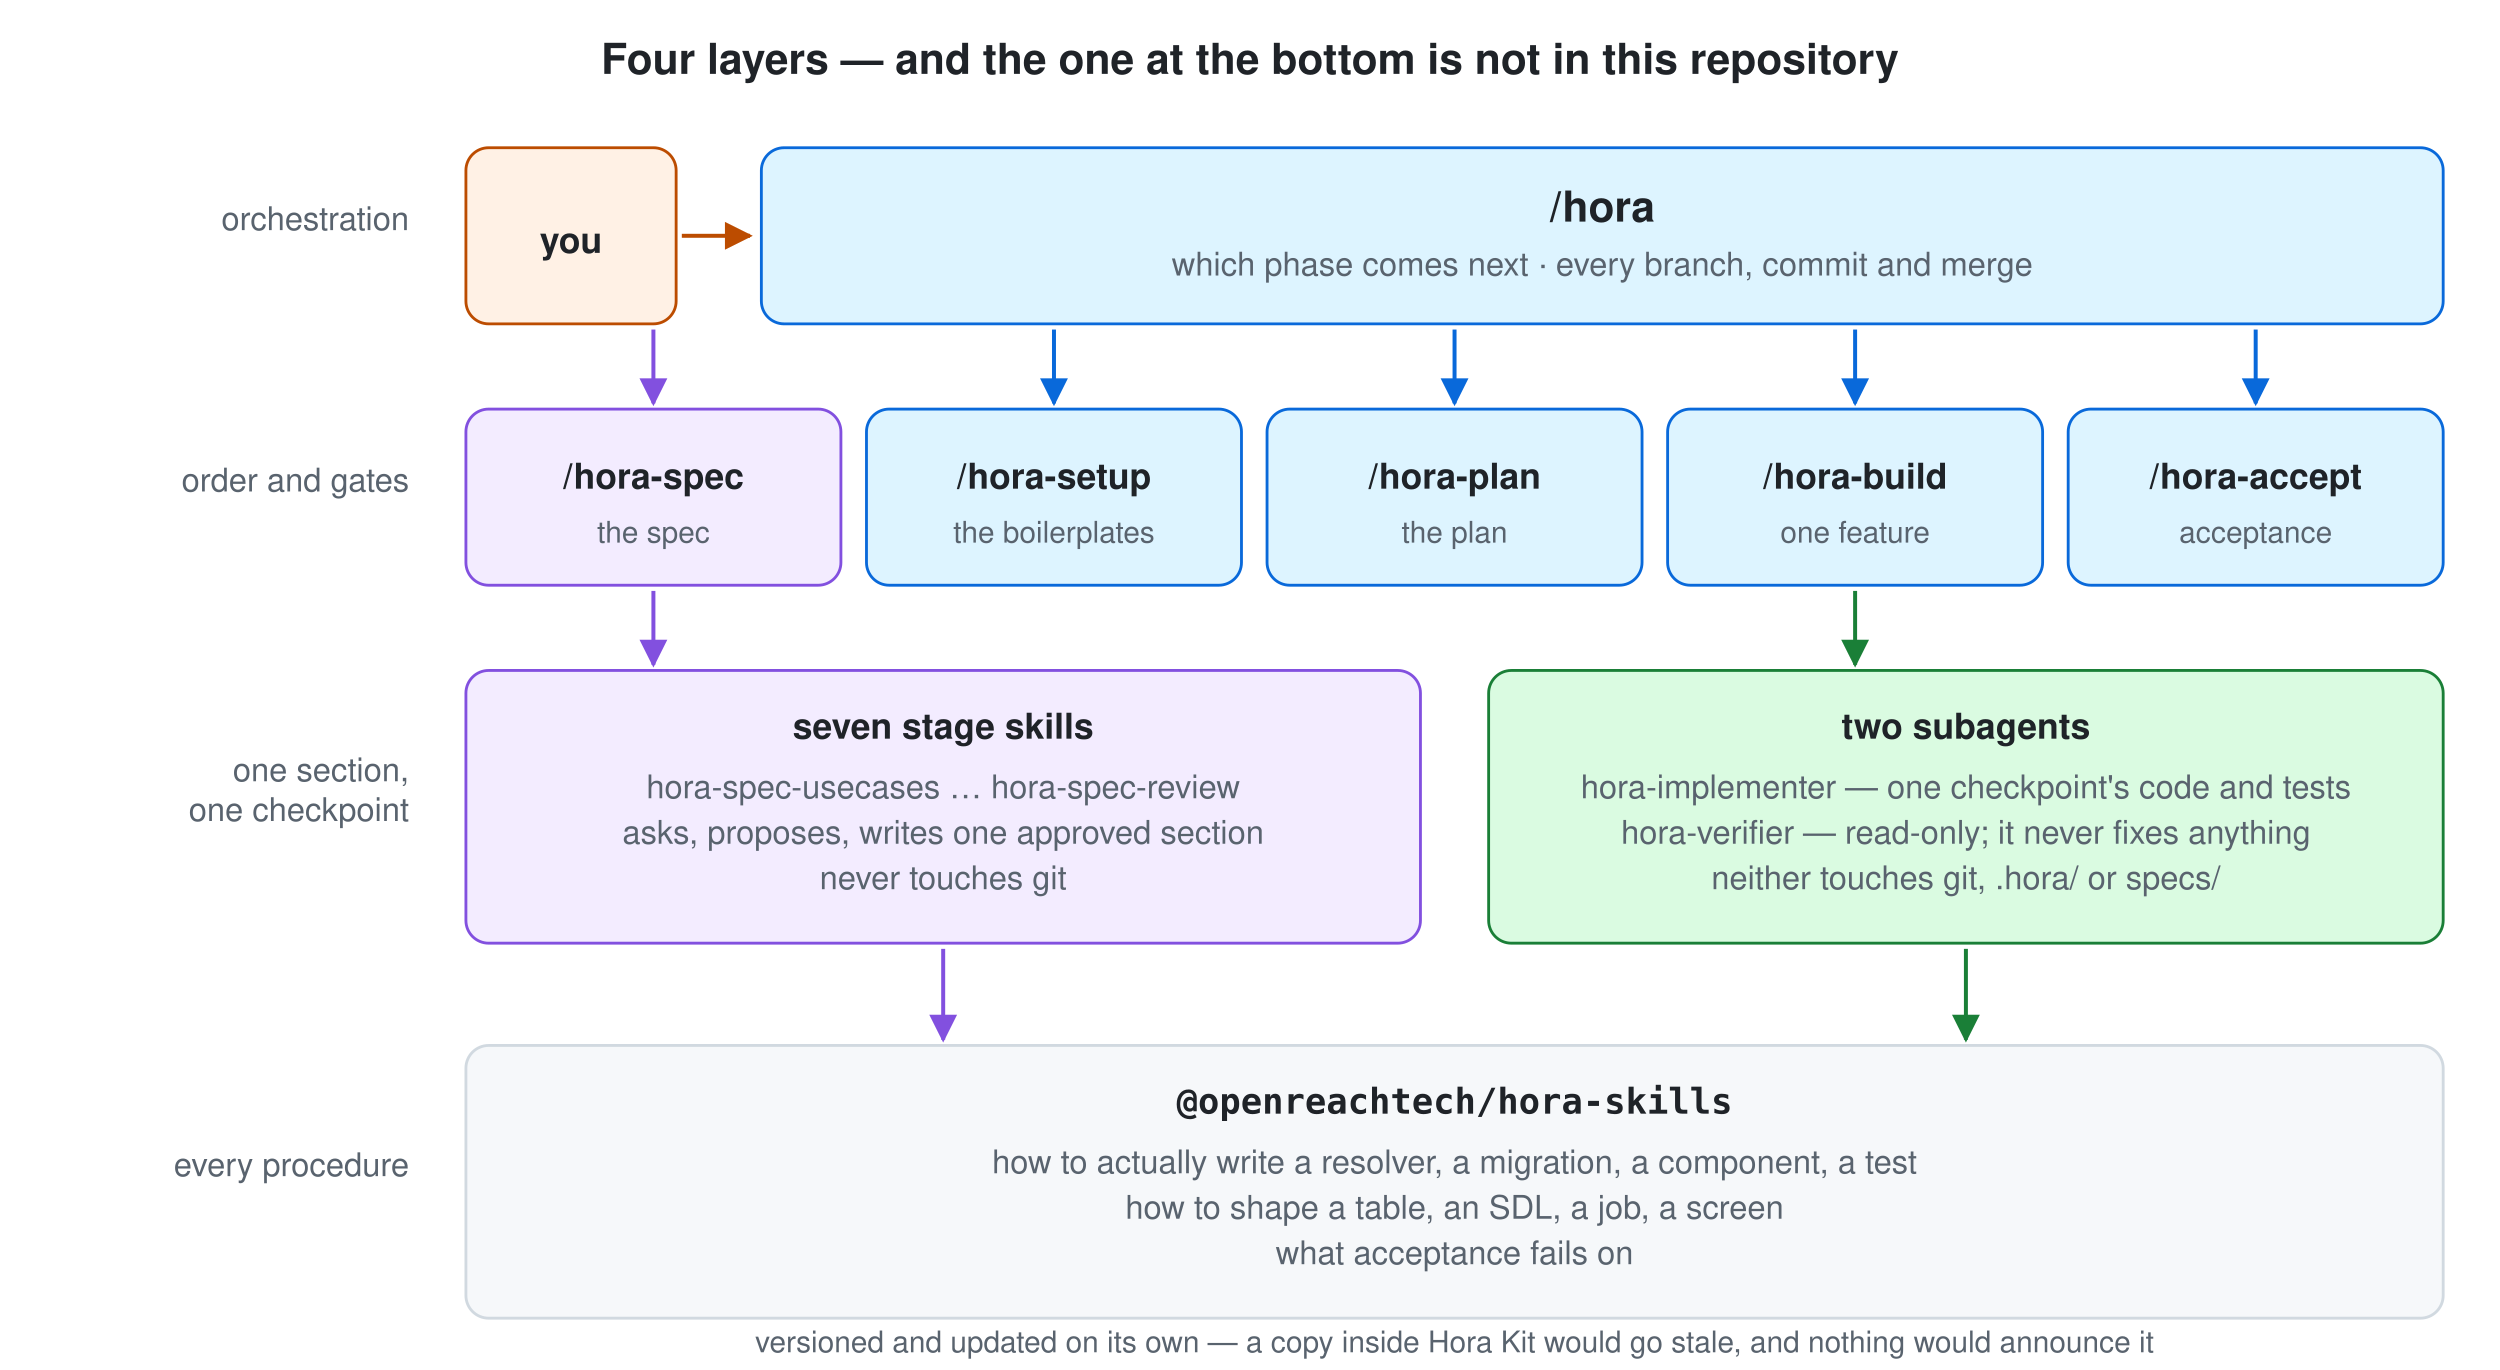
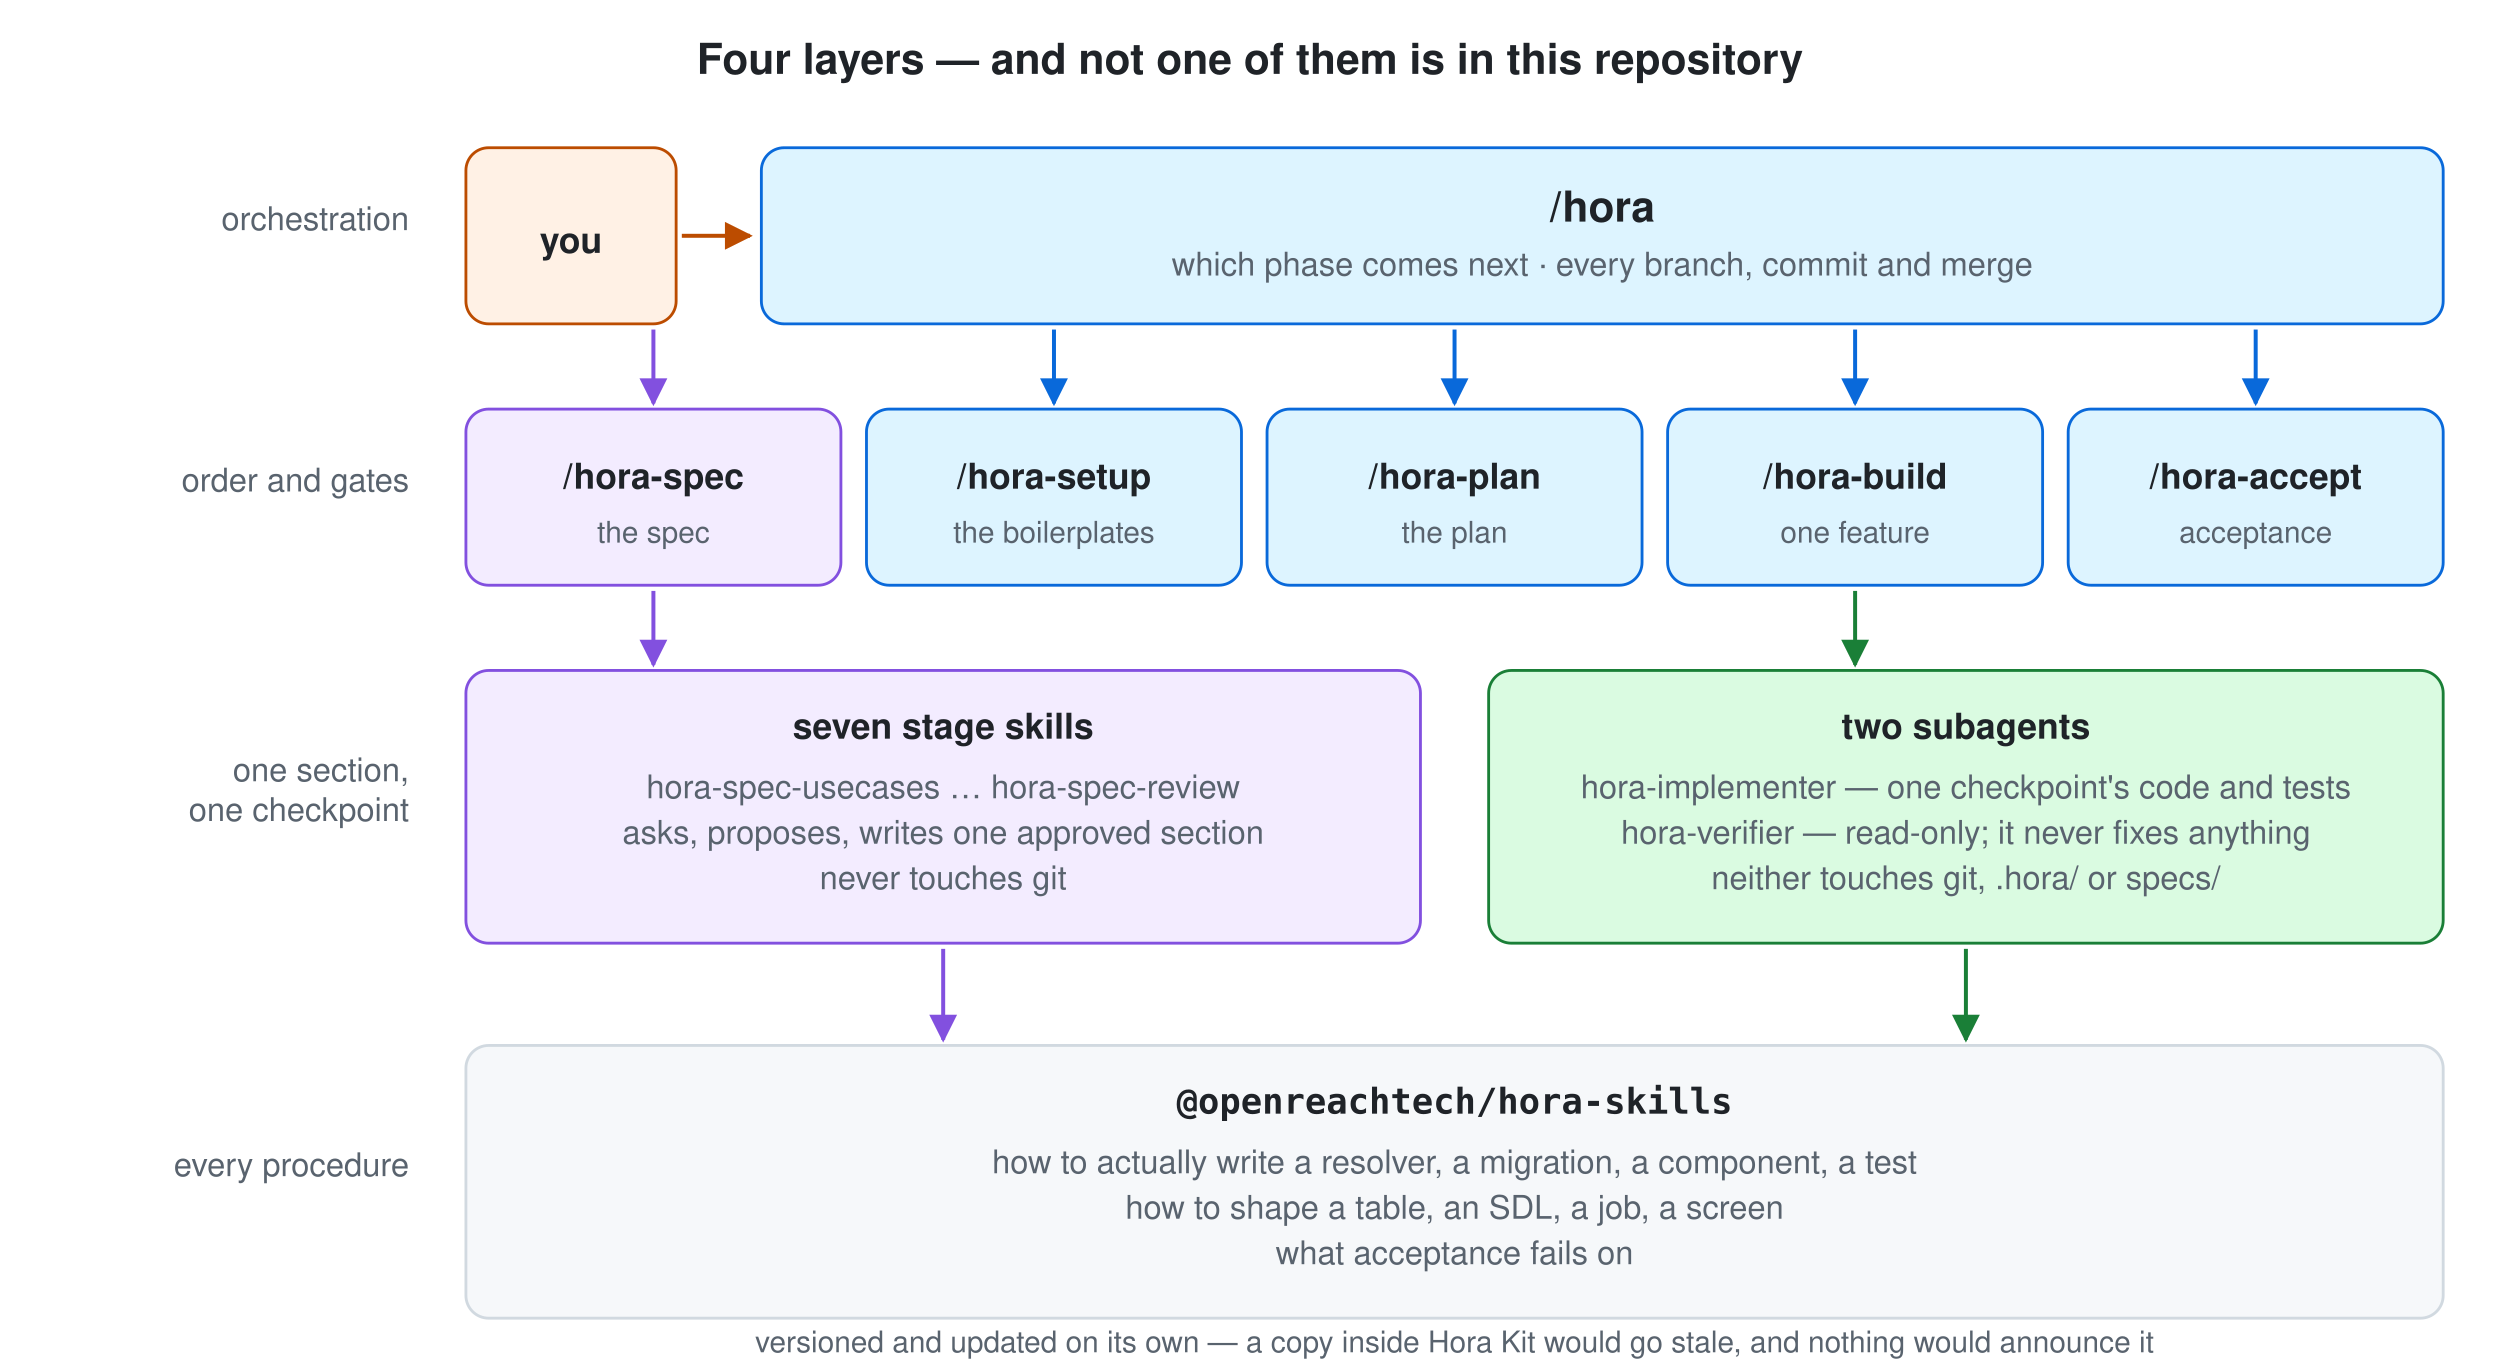
- <svg xmlns="http://www.w3.org/2000/svg" viewBox="0 0 880 482" width="880" height="482" font-family="-apple-system, BlinkMacSystemFont, 'Segoe UI', Helvetica, Arial, sans-serif" role="img" aria-label="Four layers — and the one at the bottom is not in this repository">
+ <svg xmlns="http://www.w3.org/2000/svg" viewBox="0 0 880 482" width="880" height="482" font-family="-apple-system, BlinkMacSystemFont, 'Segoe UI', Helvetica, Arial, sans-serif" role="img" aria-label="Four layers — and not one of them is in this repository">
  <defs>
    <marker id="m" viewBox="0 0 10 10" refX="9" refY="5" markerWidth="7" markerHeight="7" orient="auto-start-reverse">
      <path d="M0,0 L10,5 L0,10 z" class="ah" fill="#8b949e" />
    </marker>
    <marker id="mb" viewBox="0 0 10 10" refX="9" refY="5" markerWidth="7" markerHeight="7" orient="auto-start-reverse">
      <path d="M0,0 L10,5 L0,10 z" class="ah-b" fill="#0969da" />
    </marker>
    <marker id="mp" viewBox="0 0 10 10" refX="9" refY="5" markerWidth="7" markerHeight="7" orient="auto-start-reverse">
      <path d="M0,0 L10,5 L0,10 z" class="ah-p" fill="#8250df" />
    </marker>
    <marker id="mo" viewBox="0 0 10 10" refX="9" refY="5" markerWidth="7" markerHeight="7" orient="auto-start-reverse">
      <path d="M0,0 L10,5 L0,10 z" class="ah-o" fill="#bc4c00" />
    </marker>
    <marker id="mg" viewBox="0 0 10 10" refX="9" refY="5" markerWidth="7" markerHeight="7" orient="auto-start-reverse">
      <path d="M0,0 L10,5 L0,10 z" class="ah-g" fill="#1a7f37" />
    </marker>
  </defs>
  <style>
.t{font-size:15px;font-weight:600}
.l{font-size:12.5px}
.n{font-size:12.5px;font-weight:600}
.m{font-size:11.5px}
.xs{font-size:10.5px}
.code{font-family:ui-monospace,SFMono-Regular,Menlo,Consolas,monospace}
.dash{stroke-dasharray:5 4}

@media (prefers-color-scheme:dark){
text{fill:#e6edf3}
.m,.xs{fill:#9198a1}
.bx{fill:#151b23;stroke:#3d444d}
.bx-1{fill:#0d1117;stroke:#3d444d}
.bx-b{fill:#0c2d59;stroke:#4493f8}
.bx-p{fill:#251a44;stroke:#ab7df8}
.bx-o{fill:#40200a;stroke:#f0883e}
.bx-g{fill:#0f3018;stroke:#3fb950}
.bx-r{fill:#3d1418;stroke:#f85149}
.arr{stroke:#6e7681}
.arr-b{stroke:#4493f8}
.arr-p{stroke:#ab7df8}
.arr-o{stroke:#f0883e}
.arr-g{stroke:#3fb950}
.ah{fill:#6e7681}
.ah-b{fill:#4493f8}
.ah-p{fill:#ab7df8}
.ah-o{fill:#f0883e}
.ah-g{fill:#3fb950}
.ln{stroke:#3d444d}
.lane{stroke:#6e7681}
.lane-b{stroke:#4493f8}
.lane-g{stroke:#3fb950}
.dt{fill:#6e7681}
.dt-b{fill:#4493f8}
.dt-g{fill:#3fb950}
}
</style>
-   <text x="440.0" y="26" class="t" fill="#1f2328" text-anchor="middle">Four layers — and the one at the bottom is not in this repository</text>
+   <text x="440.0" y="26" class="t" fill="#1f2328" text-anchor="middle">Four layers — and not one of them is in this repository</text>
  <text x="144" y="81.0" class="m" fill="#59636e" text-anchor="end">orchestration</text>
  <text x="144" y="173.0" class="m" fill="#59636e" text-anchor="end">order and gates</text>
  <text x="144" y="275.0" class="m" fill="#59636e" text-anchor="end">one section,</text>
  <text x="144" y="289.0" class="m" fill="#59636e" text-anchor="end">one checkpoint</text>
  <text x="144" y="414.0" class="m" fill="#59636e" text-anchor="end">every procedure</text>
  <rect x="164" y="52" width="74" height="62" rx="8" class="bx bx-o" fill="#fff1e5" stroke="#bc4c00" stroke-width="1" />
  <text x="201" y="89" class="n" fill="#1f2328" text-anchor="middle">you</text>
  <path d="M240,83 L264,83" class="arr arr-o" fill="none" stroke="#bc4c00" stroke-width="1.4" marker-end="url(#mo)" />
  <rect x="268" y="52" width="592" height="62" rx="8" class="bx bx-b" fill="#ddf4ff" stroke="#0969da" stroke-width="1" />
  <text x="564" y="78" class="t" fill="#1f2328" text-anchor="middle">/hora</text>
  <text x="564" y="97" class="m" fill="#59636e" text-anchor="middle">which phase comes next · every branch, commit and merge</text>
  <rect x="164" y="144" width="132" height="62" rx="8" class="bx bx-p" fill="#f3ecff" stroke="#8250df" stroke-width="1" />
  <text x="230" y="172" class="n" fill="#1f2328" text-anchor="middle">/hora-spec</text>
  <text x="230" y="191" class="xs" fill="#59636e" text-anchor="middle">the spec</text>
  <path d="M230,116 L230,142" class="arr arr-p" fill="none" stroke="#8250df" stroke-width="1.4" marker-end="url(#mp)" />
  <rect x="305" y="144" width="132" height="62" rx="8" class="bx bx-b" fill="#ddf4ff" stroke="#0969da" stroke-width="1" />
  <text x="371" y="172" class="n" fill="#1f2328" text-anchor="middle">/hora-setup</text>
  <text x="371" y="191" class="xs" fill="#59636e" text-anchor="middle">the boilerplates</text>
  <path d="M371,116 L371,142" class="arr arr-b" fill="none" stroke="#0969da" stroke-width="1.4" marker-end="url(#mb)" />
  <rect x="446" y="144" width="132" height="62" rx="8" class="bx bx-b" fill="#ddf4ff" stroke="#0969da" stroke-width="1" />
  <text x="512" y="172" class="n" fill="#1f2328" text-anchor="middle">/hora-plan</text>
  <text x="512" y="191" class="xs" fill="#59636e" text-anchor="middle">the plan</text>
  <path d="M512,116 L512,142" class="arr arr-b" fill="none" stroke="#0969da" stroke-width="1.4" marker-end="url(#mb)" />
  <rect x="587" y="144" width="132" height="62" rx="8" class="bx bx-b" fill="#ddf4ff" stroke="#0969da" stroke-width="1" />
  <text x="653" y="172" class="n" fill="#1f2328" text-anchor="middle">/hora-build</text>
  <text x="653" y="191" class="xs" fill="#59636e" text-anchor="middle">one feature</text>
  <path d="M653,116 L653,142" class="arr arr-b" fill="none" stroke="#0969da" stroke-width="1.4" marker-end="url(#mb)" />
  <rect x="728" y="144" width="132" height="62" rx="8" class="bx bx-b" fill="#ddf4ff" stroke="#0969da" stroke-width="1" />
  <text x="794" y="172" class="n" fill="#1f2328" text-anchor="middle">/hora-accept</text>
  <text x="794" y="191" class="xs" fill="#59636e" text-anchor="middle">acceptance</text>
  <path d="M794,116 L794,142" class="arr arr-b" fill="none" stroke="#0969da" stroke-width="1.4" marker-end="url(#mb)" />
  <rect x="164" y="236" width="336" height="96" rx="8" class="bx bx-p" fill="#f3ecff" stroke="#8250df" stroke-width="1" />
  <text x="332" y="260" class="n" fill="#1f2328" text-anchor="middle">seven stage skills</text>
  <text x="332" y="281" class="m" fill="#59636e" text-anchor="middle">hora-spec-usecases … hora-spec-review</text>
  <text x="332" y="297" class="m" fill="#59636e" text-anchor="middle">asks, proposes, writes one approved section</text>
  <text x="332" y="313" class="m" fill="#59636e" text-anchor="middle">never touches git</text>
  <rect x="524" y="236" width="336" height="96" rx="8" class="bx bx-g" fill="#dafbe1" stroke="#1a7f37" stroke-width="1" />
  <text x="692" y="260" class="n" fill="#1f2328" text-anchor="middle">two subagents</text>
  <text x="692" y="281" class="m" fill="#59636e" text-anchor="middle">hora-implementer — one checkpoint's code and tests</text>
  <text x="692" y="297" class="m" fill="#59636e" text-anchor="middle">hora-verifier — read-only; it never fixes anything</text>
  <text x="692" y="313" class="m" fill="#59636e" text-anchor="middle">neither touches git, .hora/ or specs/</text>
  <path d="M230,208 L230,234" class="arr arr-p" fill="none" stroke="#8250df" stroke-width="1.4" marker-end="url(#mp)" />
  <path d="M653,208 L653,234" class="arr arr-g" fill="none" stroke="#1a7f37" stroke-width="1.4" marker-end="url(#mg)" />
  <rect x="164" y="368" width="696" height="96" rx="8" class="bx" fill="#f6f8fa" stroke="#d1d9e0" stroke-width="1" />
  <text x="512" y="392" class="n code" fill="#1f2328" text-anchor="middle">@openreachtech/hora-skills</text>
  <text x="512" y="413" class="m" fill="#59636e" text-anchor="middle">how to actually write a resolver, a migration, a component, a test</text>
  <text x="512" y="429" class="m" fill="#59636e" text-anchor="middle">how to shape a table, an SDL, a job, a screen</text>
  <text x="512" y="445" class="m" fill="#59636e" text-anchor="middle">what acceptance fails on</text>
  <path d="M332,334 L332,366" class="arr arr-p" fill="none" stroke="#8250df" stroke-width="1.4" marker-end="url(#mp)" />
  <path d="M692,334 L692,366" class="arr arr-g" fill="none" stroke="#1a7f37" stroke-width="1.4" marker-end="url(#mg)" />
  <text x="512" y="476" class="xs" fill="#59636e" text-anchor="middle">versioned and updated on its own — a copy inside Hora Kit would go stale, and nothing would announce it</text>
</svg>
